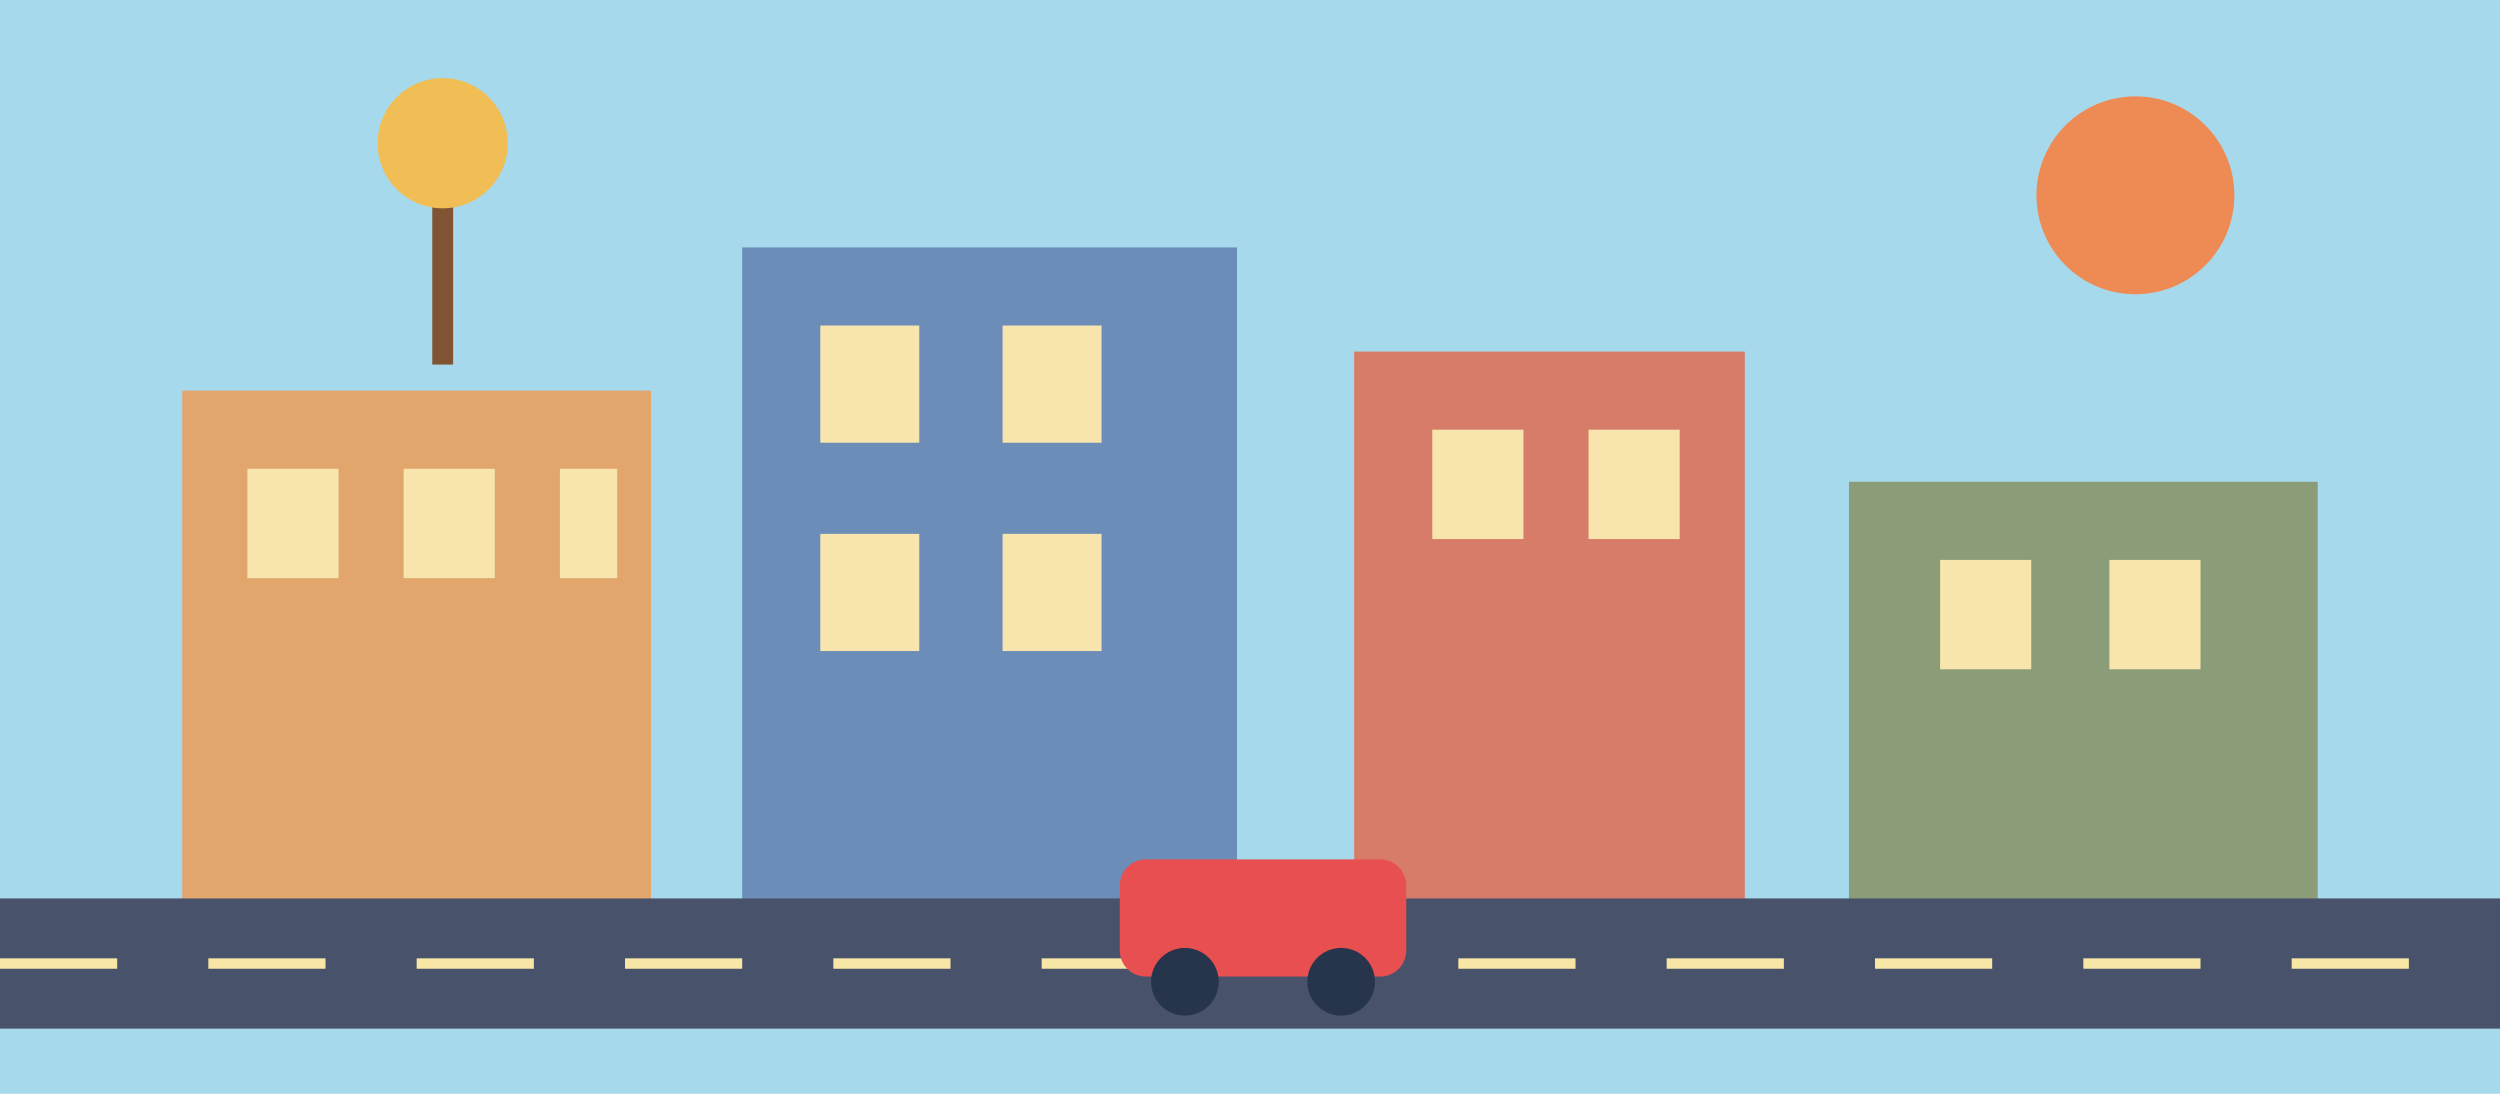
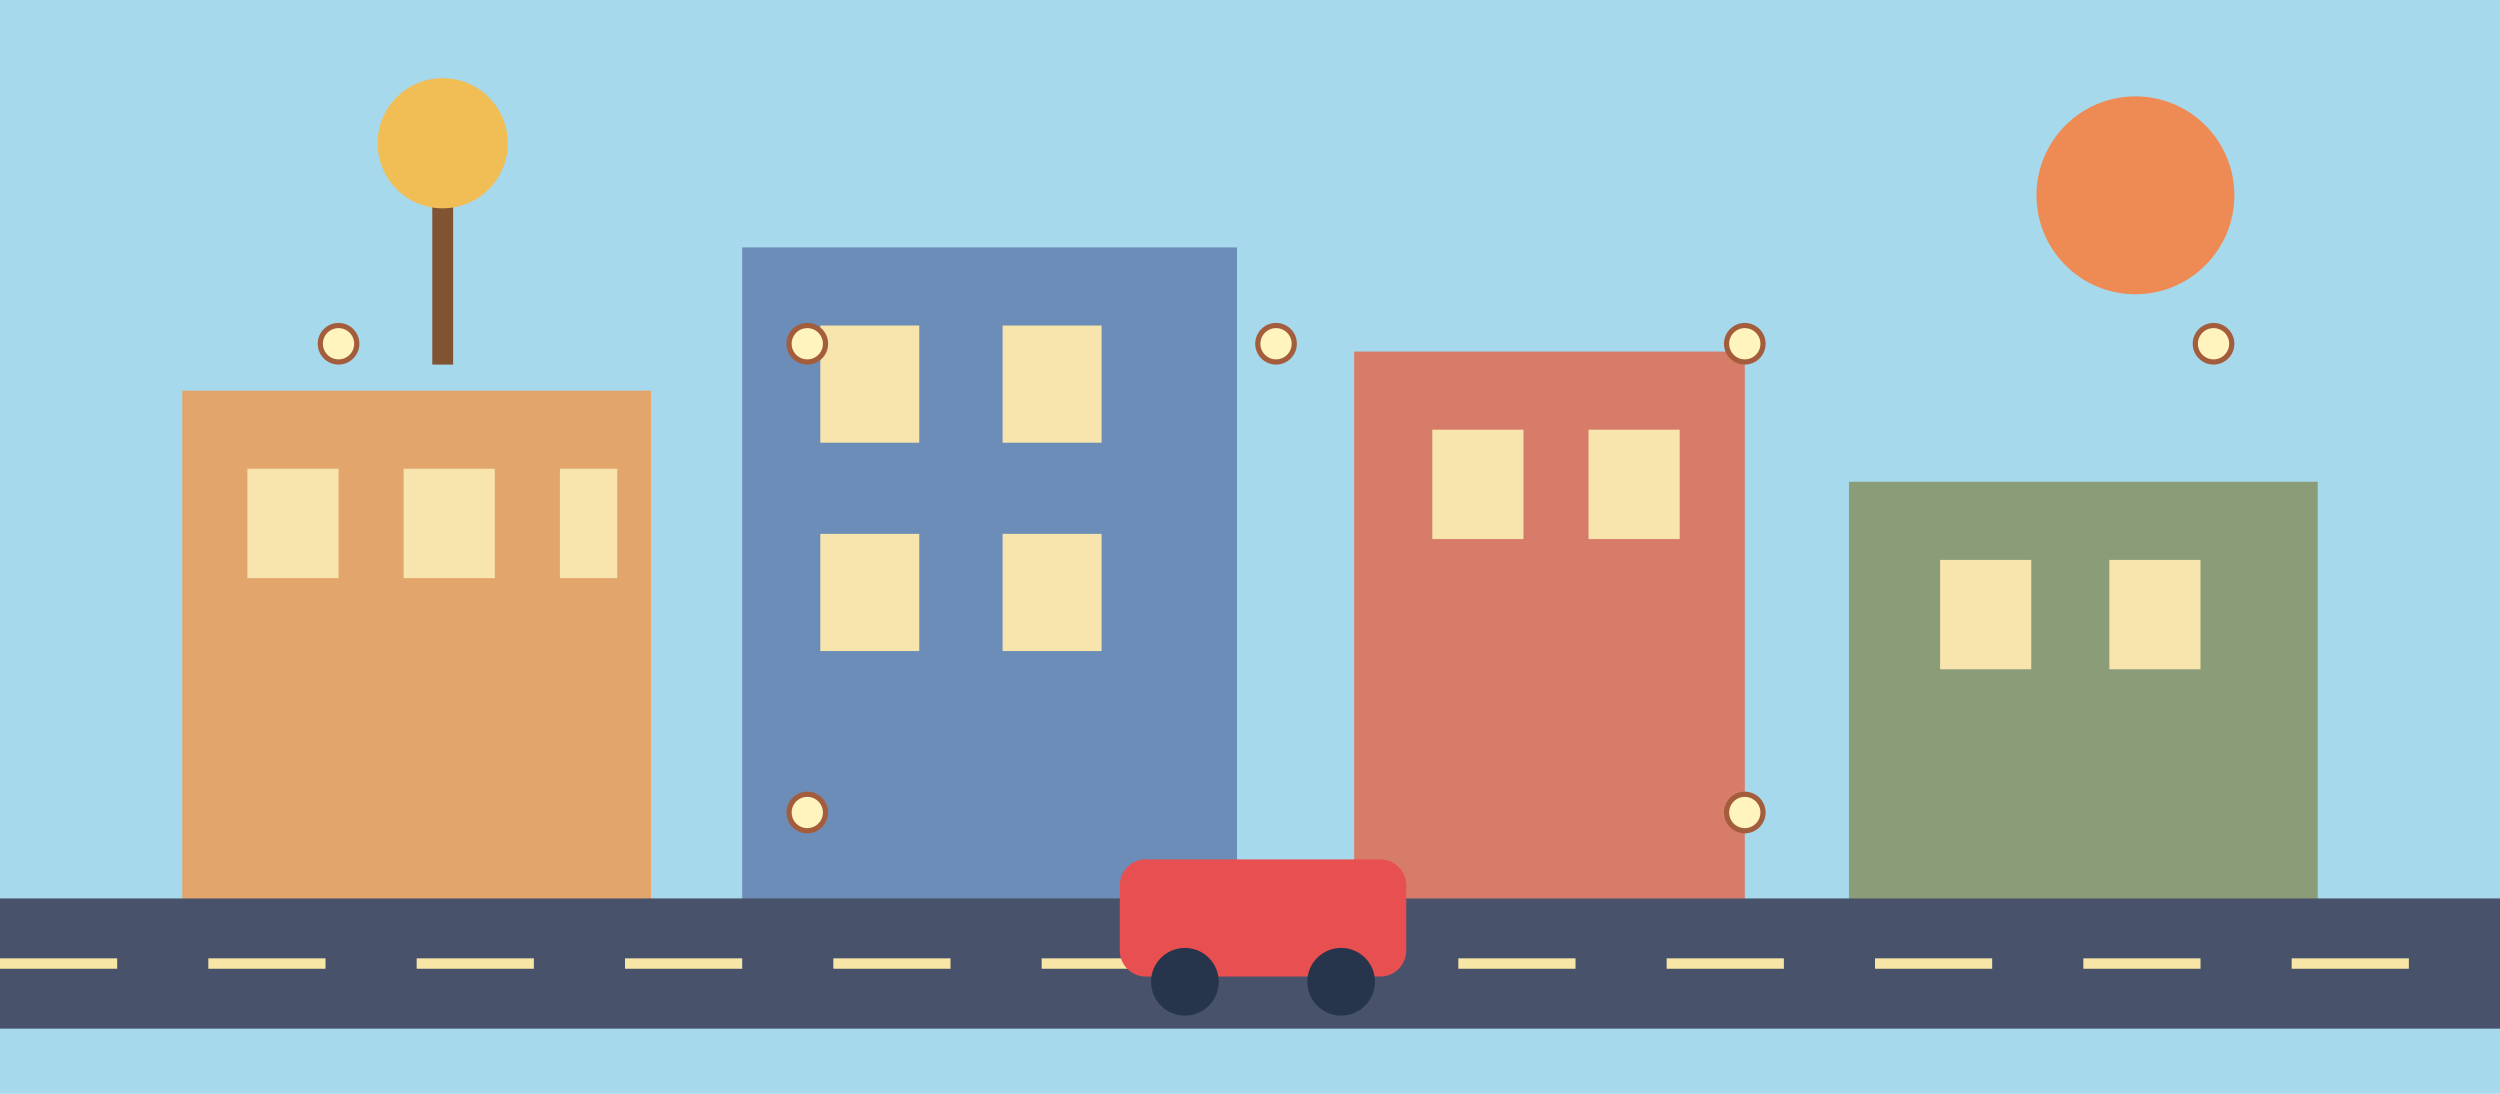
<svg xmlns="http://www.w3.org/2000/svg" width="960" height="420" viewBox="0 0 960 420">
  <rect width="960" height="420" fill="#a7d9ed" />
  <circle cx="820" cy="75" r="38" fill="#ee8b55" />
  <rect x="70" y="150" width="180" height="220" fill="#e2a66d" />
  <rect x="285" y="95" width="190" height="275" fill="#6c8db7" />
  <rect x="520" y="135" width="150" height="235" fill="#d77c69" />
  <rect x="710" y="185" width="180" height="185" fill="#8a9d78" />
  <g fill="#f8e5ad">
    <rect x="95" y="180" width="35" height="42" />
    <rect x="155" y="180" width="35" height="42" />
    <rect x="215" y="180" width="22" height="42" />
    <rect x="315" y="125" width="38" height="45" />
    <rect x="385" y="125" width="38" height="45" />
    <rect x="315" y="205" width="38" height="45" />
    <rect x="385" y="205" width="38" height="45" />
    <rect x="550" y="165" width="35" height="42" />
    <rect x="610" y="165" width="35" height="42" />
    <rect x="745" y="215" width="35" height="42" />
    <rect x="810" y="215" width="35" height="42" />
  </g>
  <path d="M0 370 H960" stroke="#48536b" stroke-width="50" />
  <path d="M0 370 H960" stroke="#f7e6a5" stroke-width="4" stroke-dasharray="45 35" />
  <rect x="430" y="330" width="110" height="45" rx="10" fill="#e84f50" />
  <circle cx="455" cy="377" r="13" fill="#26354b" />
  <circle cx="515" cy="377" r="13" fill="#26354b" />
  <path d="M170 140 V70" stroke="#805333" stroke-width="8" />
  <circle cx="170" cy="55" r="25" fill="#f1bd55" />
+   <circle cx="130" cy="132" r="7" fill="#fff4bd" stroke="#a45d3c" stroke-width="2" />
+   <circle cx="310" cy="132" r="7" fill="#fff4bd" stroke="#a45d3c" stroke-width="2" />
+   <circle cx="490" cy="132" r="7" fill="#fff4bd" stroke="#a45d3c" stroke-width="2" />
+   <circle cx="670" cy="132" r="7" fill="#fff4bd" stroke="#a45d3c" stroke-width="2" />
+   <circle cx="850" cy="132" r="7" fill="#fff4bd" stroke="#a45d3c" stroke-width="2" />
+   <circle cx="310" cy="312" r="7" fill="#fff4bd" stroke="#a45d3c" stroke-width="2" />
+   <circle cx="670" cy="312" r="7" fill="#fff4bd" stroke="#a45d3c" stroke-width="2" />
</svg>
